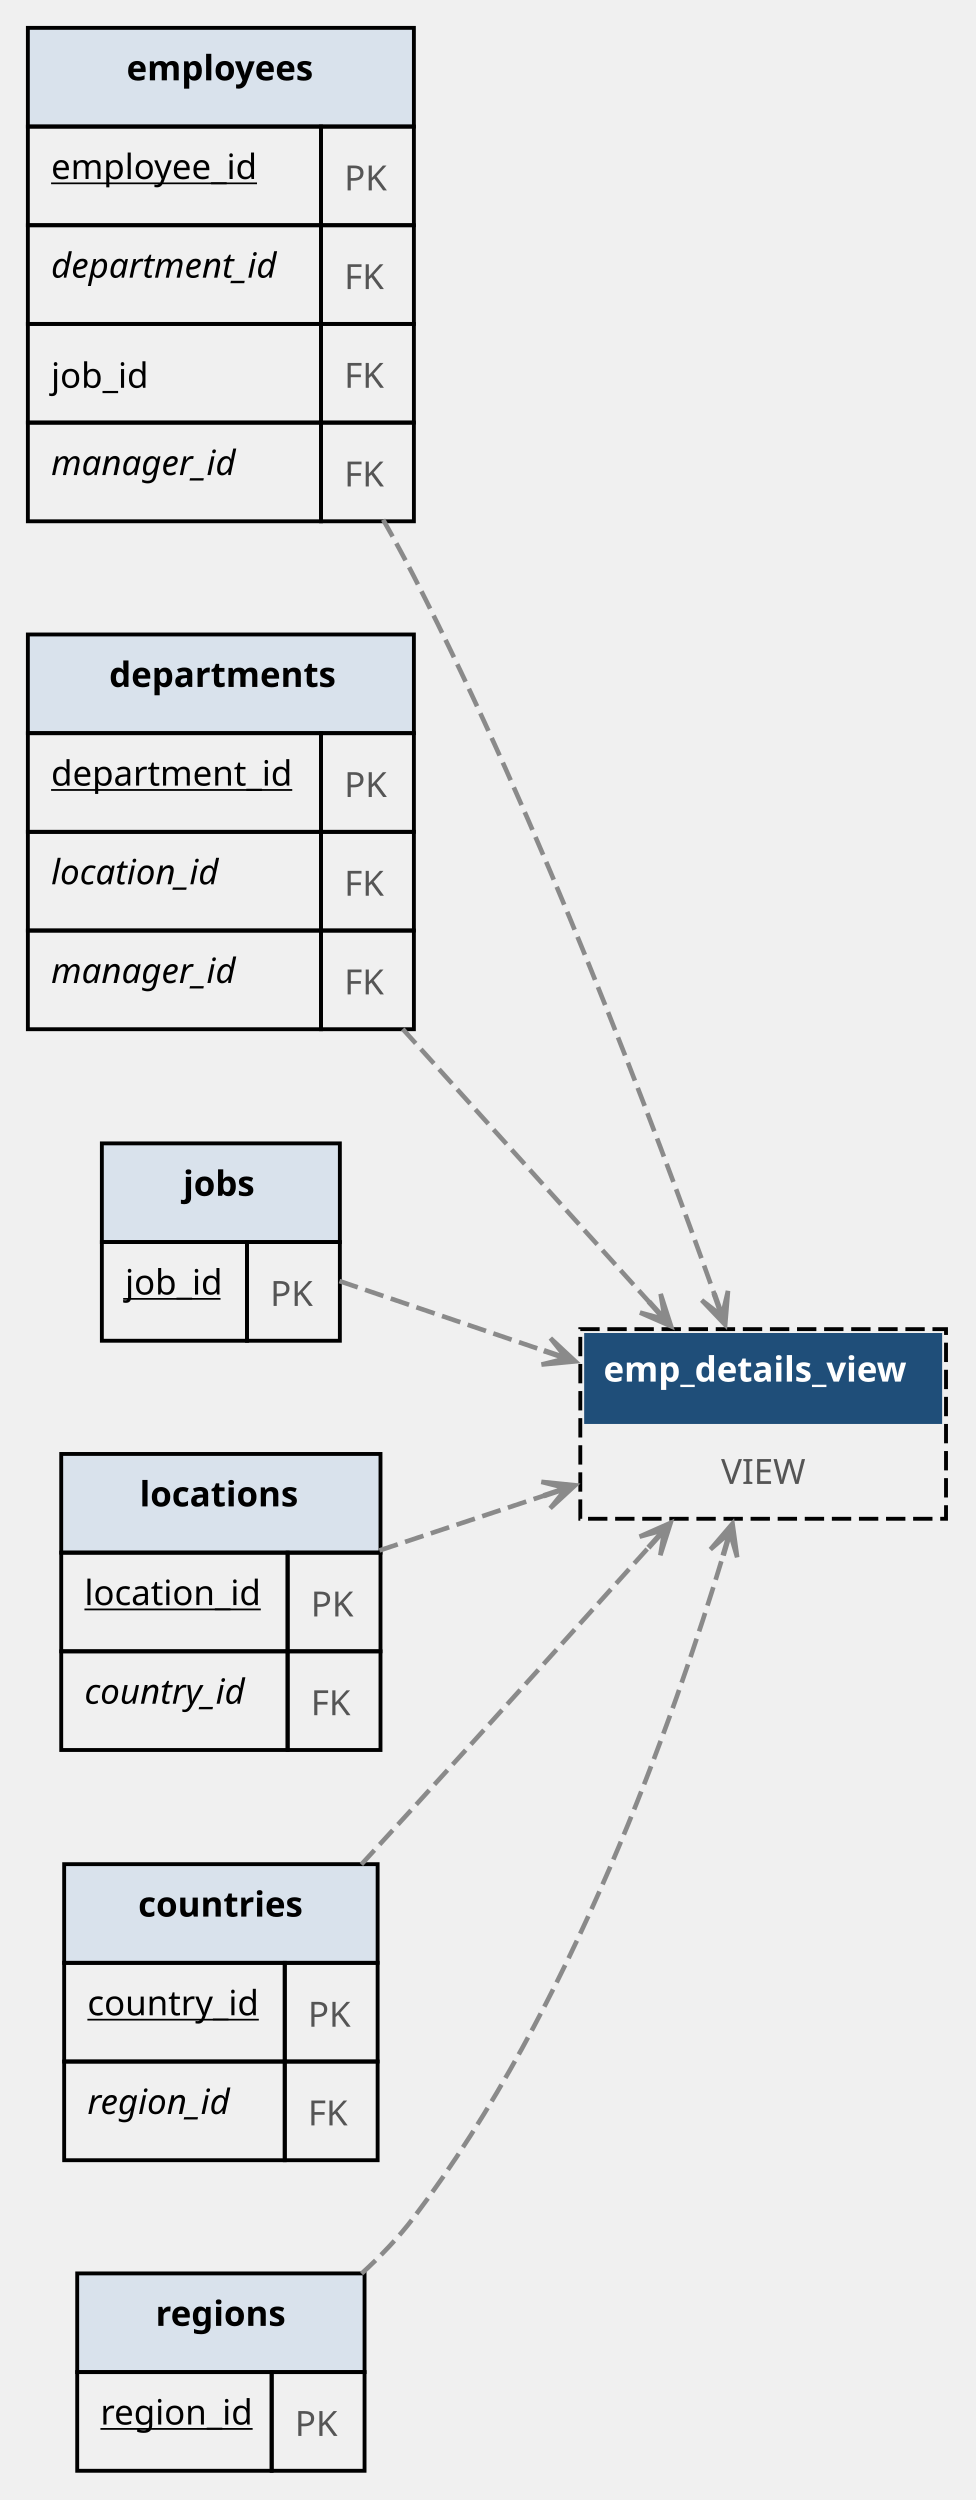
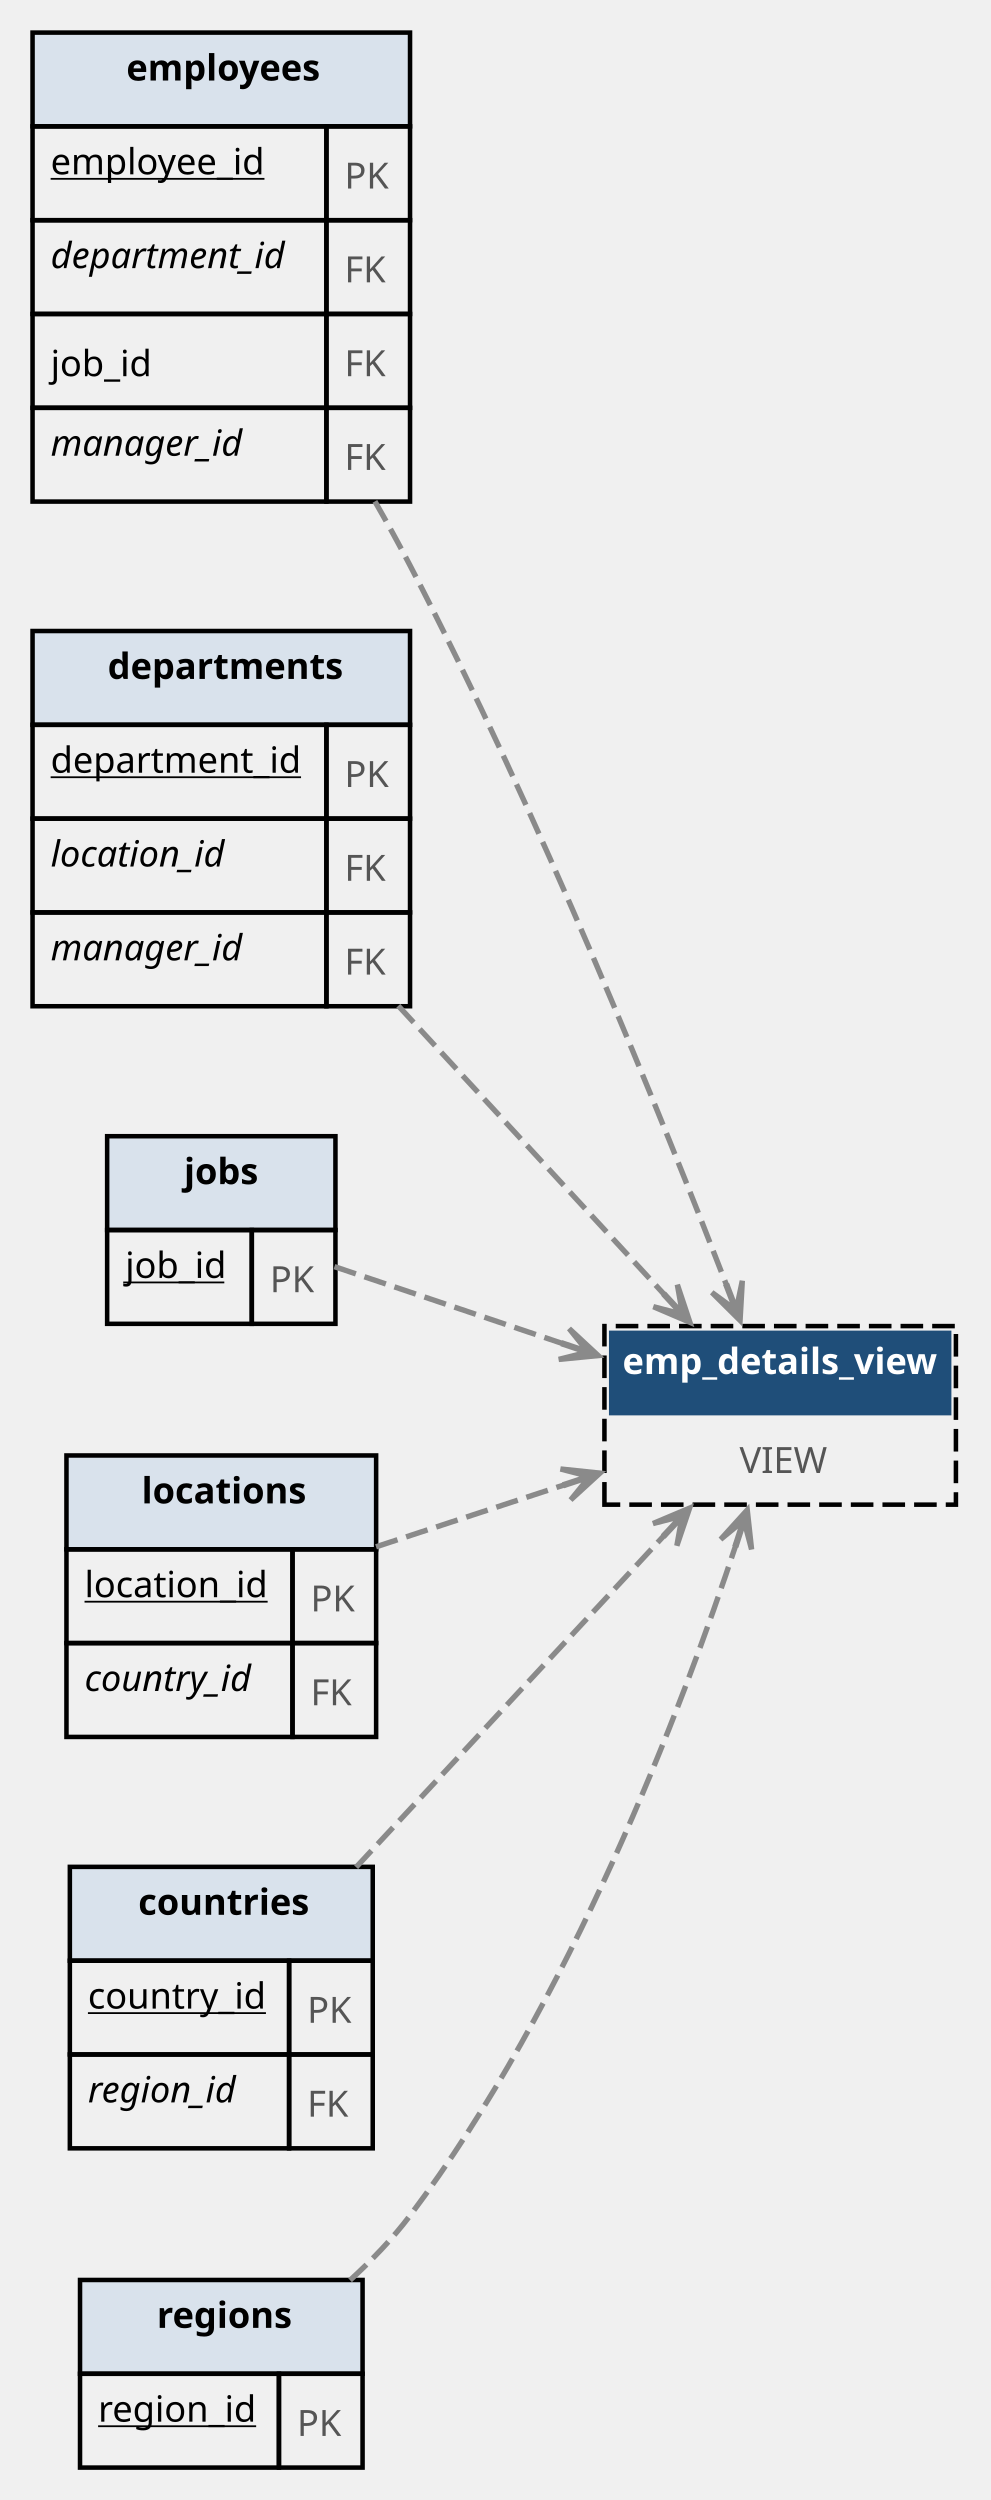
- <svg xmlns="http://www.w3.org/2000/svg" width="252pt" height="646pt" viewBox="0.00 0.00 252.00 646.00">
-   <g id="graph0" class="graph" transform="scale(1 1) rotate(0) translate(7.2 638.45)">
+ <svg xmlns="http://www.w3.org/2000/svg" width="219pt" height="553pt" viewBox="0.00 0.00 219.00 553.00">
+   <g id="graph0" class="graph" transform="scale(1 1) rotate(0) translate(7.2 545.83)">
    <g id="node1" class="node">
-       <polygon fill="none" stroke="#000000" stroke-dasharray="5,2" points="142.75,-246 142.75,-295 237.25,-295 237.25,-246 142.75,-246" />
-       <polygon fill="#1f4e79" stroke="none" stroke-dasharray="5,2" points="143.75,-270.5 143.75,-294 236.25,-294 236.25,-270.5 143.75,-270.5" />
-       <text xml:space="preserve" text-anchor="start" x="148.75" y="-281.45" font-family="Noto Sans KR" font-weight="bold" font-size="9.00" fill="#ffffff">emp_details_view</text>
-       <text xml:space="preserve" text-anchor="start" x="179.12" y="-255" font-family="Noto Sans KR" font-size="9.00" fill="#555555">VIEW</text>
+       <polygon fill="none" stroke="#000000" stroke-dasharray="5,2" points="126.5,-213 126.5,-252.5 204.25,-252.5 204.25,-213 126.5,-213" />
+       <polygon fill="#1f4e79" stroke="none" stroke-dasharray="5,2" points="127.5,-232.75 127.5,-251.5 203.25,-251.5 203.25,-232.75 127.5,-232.75" />
+       <text xml:space="preserve" text-anchor="start" x="130.5" y="-241.9" font-family="Noto Sans KR" font-weight="bold" font-size="8.00" fill="#ffffff">emp_details_view</text>
+       <text xml:space="preserve" text-anchor="start" x="156.38" y="-220" font-family="Noto Sans KR" font-size="8.00" fill="#555555">VIEW</text>
    </g>
    <g id="node2" class="node">
-       <polygon fill="#d9e2ec" stroke="none" points="0,-605.75 0,-631.25 99.75,-631.25 99.75,-605.75 0,-605.75" />
-       <polygon fill="none" stroke="#000000" points="0,-605.75 0,-631.25 99.75,-631.25 99.75,-605.75 0,-605.75" />
-       <text xml:space="preserve" text-anchor="start" x="25.5" y="-617.7" font-family="Noto Sans KR" font-weight="bold" font-size="9.00" fill="#000000">employees</text>
-       <polygon fill="none" stroke="#000000" points="0,-580.25 0,-605.75 75.75,-605.75 75.75,-580.25 0,-580.25" />
-       <text xml:space="preserve" text-anchor="start" x="6" y="-592.2" font-family="Noto Sans KR" text-decoration="underline" font-size="9.00">employee_id</text>
-       <polygon fill="none" stroke="#000000" points="75.75,-580.25 75.75,-605.75 99.75,-605.75 99.75,-580.25 75.75,-580.25" />
-       <text xml:space="preserve" text-anchor="start" x="81.75" y="-589.25" font-family="Noto Sans KR" font-size="9.00" fill="#555555">PK</text>
-       <polygon fill="none" stroke="#000000" points="0,-554.75 0,-580.25 75.75,-580.25 75.75,-554.75 0,-554.75" />
-       <text xml:space="preserve" text-anchor="start" x="6" y="-566.7" font-family="Noto Sans KR" font-style="italic" font-size="9.00">department_id</text>
-       <polygon fill="none" stroke="#000000" points="75.75,-554.75 75.75,-580.25 99.75,-580.25 99.75,-554.75 75.75,-554.75" />
-       <text xml:space="preserve" text-anchor="start" x="81.75" y="-563.75" font-family="Noto Sans KR" font-size="9.00" fill="#555555">FK</text>
-       <polygon fill="none" stroke="#000000" points="0,-529.25 0,-554.75 75.75,-554.75 75.75,-529.25 0,-529.25" />
-       <text xml:space="preserve" text-anchor="start" x="6" y="-538.25" font-family="Noto Sans KR" font-size="9.00">job_id</text>
-       <polygon fill="none" stroke="#000000" points="75.75,-529.25 75.75,-554.75 99.75,-554.75 99.75,-529.25 75.75,-529.25" />
-       <text xml:space="preserve" text-anchor="start" x="81.75" y="-538.25" font-family="Noto Sans KR" font-size="9.00" fill="#555555">FK</text>
-       <polygon fill="none" stroke="#000000" points="0,-503.75 0,-529.25 75.75,-529.25 75.75,-503.75 0,-503.75" />
-       <text xml:space="preserve" text-anchor="start" x="6" y="-515.7" font-family="Noto Sans KR" font-style="italic" font-size="9.00">manager_id</text>
-       <polygon fill="none" stroke="#000000" points="75.75,-503.75 75.75,-529.25 99.75,-529.25 99.75,-503.75 75.75,-503.75" />
-       <text xml:space="preserve" text-anchor="start" x="81.75" y="-512.75" font-family="Noto Sans KR" font-size="9.00" fill="#555555">FK</text>
+       <polygon fill="#d9e2ec" stroke="none" points="0,-517.88 0,-538.62 83.5,-538.62 83.5,-517.88 0,-517.88" />
+       <polygon fill="none" stroke="#000000" points="0,-517.88 0,-538.62 83.5,-538.62 83.5,-517.88 0,-517.88" />
+       <text xml:space="preserve" text-anchor="start" x="20.75" y="-528.02" font-family="Noto Sans KR" font-weight="bold" font-size="8.00" fill="#000000">employees</text>
+       <polygon fill="none" stroke="#000000" points="0,-497.12 0,-517.88 65,-517.88 65,-497.12 0,-497.12" />
+       <text xml:space="preserve" text-anchor="start" x="4" y="-507.27" font-family="Noto Sans KR" text-decoration="underline" font-size="8.00">employee_id</text>
+       <polygon fill="none" stroke="#000000" points="65,-497.12 65,-517.88 83.5,-517.88 83.5,-497.12 65,-497.12" />
+       <text xml:space="preserve" text-anchor="start" x="69" y="-504.12" font-family="Noto Sans KR" font-size="8.00" fill="#555555">PK</text>
+       <polygon fill="none" stroke="#000000" points="0,-476.38 0,-497.12 65,-497.12 65,-476.38 0,-476.38" />
+       <text xml:space="preserve" text-anchor="start" x="4" y="-486.52" font-family="Noto Sans KR" font-style="italic" font-size="8.00">department_id</text>
+       <polygon fill="none" stroke="#000000" points="65,-476.38 65,-497.12 83.5,-497.12 83.5,-476.38 65,-476.38" />
+       <text xml:space="preserve" text-anchor="start" x="69" y="-483.38" font-family="Noto Sans KR" font-size="8.00" fill="#555555">FK</text>
+       <polygon fill="none" stroke="#000000" points="0,-455.62 0,-476.38 65,-476.38 65,-455.62 0,-455.62" />
+       <text xml:space="preserve" text-anchor="start" x="4" y="-462.62" font-family="Noto Sans KR" font-size="8.00">job_id</text>
+       <polygon fill="none" stroke="#000000" points="65,-455.62 65,-476.38 83.5,-476.38 83.5,-455.62 65,-455.62" />
+       <text xml:space="preserve" text-anchor="start" x="69" y="-462.62" font-family="Noto Sans KR" font-size="8.00" fill="#555555">FK</text>
+       <polygon fill="none" stroke="#000000" points="0,-434.88 0,-455.62 65,-455.62 65,-434.88 0,-434.88" />
+       <text xml:space="preserve" text-anchor="start" x="4" y="-445.02" font-family="Noto Sans KR" font-style="italic" font-size="8.00">manager_id</text>
+       <polygon fill="none" stroke="#000000" points="65,-434.88 65,-455.62 83.5,-455.62 83.5,-434.88 65,-434.88" />
+       <text xml:space="preserve" text-anchor="start" x="69" y="-441.88" font-family="Noto Sans KR" font-size="8.00" fill="#555555">FK</text>
    </g>
    <g id="edge1" class="edge">
-       <path fill="none" stroke="#8a8a8a" stroke-width="1.2" stroke-dasharray="5,2" d="M91.8,-504.17C94.59,-499.26 97.27,-494.34 99.75,-489.5 132.43,-425.7 162.04,-347.07 177.58,-303.51" />
-       <polygon fill="#8a8a8a" stroke="#8a8a8a" stroke-width="1.2" points="180.18,-296.14 180.91,-304.88 179.43,-298.56 177.61,-303.71 177.51,-303.68 177.42,-303.65 179.24,-298.5 174.12,-302.48 180.18,-296.14" />
+       <path fill="none" stroke="#8a8a8a" stroke-width="1.2" stroke-dasharray="5,2" d="M75.73,-434.92C78.45,-430.18 81.08,-425.41 83.5,-420.75 112.07,-365.83 139.21,-298.58 153.64,-261.23" />
+       <polygon fill="#8a8a8a" stroke="#8a8a8a" stroke-width="1.2" points="156.5,-253.76 157,-262.52 155.68,-256.17 153.73,-261.27 153.64,-261.23 153.54,-261.2 155.5,-256.1 150.27,-259.94 156.5,-253.76" />
    </g>
    <g id="node3" class="node">
-       <polygon fill="#d9e2ec" stroke="none" points="0,-449 0,-474.5 99.75,-474.5 99.75,-449 0,-449" />
-       <polygon fill="none" stroke="#000000" points="0,-449 0,-474.5 99.75,-474.5 99.75,-449 0,-449" />
-       <text xml:space="preserve" text-anchor="start" x="21" y="-460.95" font-family="Noto Sans KR" font-weight="bold" font-size="9.00" fill="#000000">departments</text>
-       <polygon fill="none" stroke="#000000" points="0,-423.5 0,-449 75.75,-449 75.75,-423.5 0,-423.5" />
-       <text xml:space="preserve" text-anchor="start" x="6" y="-435.45" font-family="Noto Sans KR" text-decoration="underline" font-size="9.00">department_id</text>
-       <polygon fill="none" stroke="#000000" points="75.75,-423.5 75.75,-449 99.75,-449 99.75,-423.5 75.75,-423.5" />
-       <text xml:space="preserve" text-anchor="start" x="81.75" y="-432.5" font-family="Noto Sans KR" font-size="9.00" fill="#555555">PK</text>
-       <polygon fill="none" stroke="#000000" points="0,-398 0,-423.5 75.75,-423.5 75.75,-398 0,-398" />
-       <text xml:space="preserve" text-anchor="start" x="6" y="-409.95" font-family="Noto Sans KR" font-style="italic" font-size="9.00">location_id</text>
-       <polygon fill="none" stroke="#000000" points="75.75,-398 75.75,-423.5 99.75,-423.5 99.75,-398 75.75,-398" />
-       <text xml:space="preserve" text-anchor="start" x="81.75" y="-407" font-family="Noto Sans KR" font-size="9.00" fill="#555555">FK</text>
-       <polygon fill="none" stroke="#000000" points="0,-372.5 0,-398 75.75,-398 75.75,-372.5 0,-372.5" />
-       <text xml:space="preserve" text-anchor="start" x="6" y="-384.45" font-family="Noto Sans KR" font-style="italic" font-size="9.00">manager_id</text>
-       <polygon fill="none" stroke="#000000" points="75.75,-372.5 75.75,-398 99.75,-398 99.75,-372.5 75.75,-372.5" />
-       <text xml:space="preserve" text-anchor="start" x="81.75" y="-381.5" font-family="Noto Sans KR" font-size="9.00" fill="#555555">FK</text>
+       <polygon fill="#d9e2ec" stroke="none" points="0,-385.5 0,-406.25 83.5,-406.25 83.5,-385.5 0,-385.5" />
+       <polygon fill="none" stroke="#000000" points="0,-385.5 0,-406.25 83.5,-406.25 83.5,-385.5 0,-385.5" />
+       <text xml:space="preserve" text-anchor="start" x="16.62" y="-395.65" font-family="Noto Sans KR" font-weight="bold" font-size="8.00" fill="#000000">departments</text>
+       <polygon fill="none" stroke="#000000" points="0,-364.75 0,-385.5 65,-385.5 65,-364.75 0,-364.75" />
+       <text xml:space="preserve" text-anchor="start" x="4" y="-374.9" font-family="Noto Sans KR" text-decoration="underline" font-size="8.00">department_id</text>
+       <polygon fill="none" stroke="#000000" points="65,-364.75 65,-385.5 83.5,-385.5 83.5,-364.75 65,-364.75" />
+       <text xml:space="preserve" text-anchor="start" x="69" y="-371.75" font-family="Noto Sans KR" font-size="8.00" fill="#555555">PK</text>
+       <polygon fill="none" stroke="#000000" points="0,-344 0,-364.75 65,-364.75 65,-344 0,-344" />
+       <text xml:space="preserve" text-anchor="start" x="4" y="-354.15" font-family="Noto Sans KR" font-style="italic" font-size="8.00">location_id</text>
+       <polygon fill="none" stroke="#000000" points="65,-344 65,-364.75 83.5,-364.75 83.5,-344 65,-344" />
+       <text xml:space="preserve" text-anchor="start" x="69" y="-351" font-family="Noto Sans KR" font-size="8.00" fill="#555555">FK</text>
+       <polygon fill="none" stroke="#000000" points="0,-323.25 0,-344 65,-344 65,-323.25 0,-323.25" />
+       <text xml:space="preserve" text-anchor="start" x="4" y="-333.4" font-family="Noto Sans KR" font-style="italic" font-size="8.00">manager_id</text>
+       <polygon fill="none" stroke="#000000" points="65,-323.25 65,-344 83.5,-344 83.5,-323.25 65,-323.25" />
+       <text xml:space="preserve" text-anchor="start" x="69" y="-330.25" font-family="Noto Sans KR" font-size="8.00" fill="#555555">FK</text>
    </g>
    <g id="edge2" class="edge">
-       <path fill="none" stroke="#8a8a8a" stroke-width="1.2" stroke-dasharray="5,2" d="M96.87,-372.55C118.07,-349.07 142.55,-321.96 160.94,-301.58" />
-       <polygon fill="#8a8a8a" stroke="#8a8a8a" stroke-width="1.2" points="166.2,-295.76 163.51,-304.11 164.57,-297.71 160.91,-301.76 160.84,-301.7 160.76,-301.63 164.42,-297.57 158.17,-299.28 166.2,-295.76" />
+       <path fill="none" stroke="#8a8a8a" stroke-width="1.2" stroke-dasharray="5,2" d="M80.9,-323.35C100.21,-302.39 123.08,-277.57 139.99,-259.21" />
+       <polygon fill="#8a8a8a" stroke="#8a8a8a" stroke-width="1.2" points="145.4,-253.34 142.63,-261.66 143.76,-255.28 140.05,-259.29 139.98,-259.22 139.91,-259.16 143.61,-255.14 137.33,-256.79 145.4,-253.34" />
    </g>
    <g id="node4" class="node">
-       <polygon fill="#d9e2ec" stroke="none" points="19.12,-317.5 19.12,-343 80.62,-343 80.62,-317.5 19.12,-317.5" />
-       <polygon fill="none" stroke="#000000" points="19.12,-317.5 19.12,-343 80.62,-343 80.62,-317.5 19.12,-317.5" />
-       <text xml:space="preserve" text-anchor="start" x="40.12" y="-329.45" font-family="Noto Sans KR" font-weight="bold" font-size="9.00" fill="#000000">jobs</text>
-       <polygon fill="none" stroke="#000000" points="19.12,-292 19.12,-317.5 56.62,-317.5 56.62,-292 19.12,-292" />
-       <text xml:space="preserve" text-anchor="start" x="25.12" y="-303.95" font-family="Noto Sans KR" text-decoration="underline" font-size="9.00">job_id</text>
-       <polygon fill="none" stroke="#000000" points="56.62,-292 56.62,-317.5 80.62,-317.5 80.62,-292 56.62,-292" />
-       <text xml:space="preserve" text-anchor="start" x="62.62" y="-301" font-family="Noto Sans KR" font-size="9.00" fill="#555555">PK</text>
+       <polygon fill="#d9e2ec" stroke="none" points="16.5,-273.75 16.5,-294.5 67,-294.5 67,-273.75 16.5,-273.75" />
+       <polygon fill="none" stroke="#000000" points="16.5,-273.75 16.5,-294.5 67,-294.5 67,-273.75 16.5,-273.75" />
+       <text xml:space="preserve" text-anchor="start" x="33.5" y="-283.9" font-family="Noto Sans KR" font-weight="bold" font-size="8.00" fill="#000000">jobs</text>
+       <polygon fill="none" stroke="#000000" points="16.5,-253 16.5,-273.75 48.5,-273.75 48.5,-253 16.5,-253" />
+       <text xml:space="preserve" text-anchor="start" x="20.5" y="-263.15" font-family="Noto Sans KR" text-decoration="underline" font-size="8.00">job_id</text>
+       <polygon fill="none" stroke="#000000" points="48.5,-253 48.5,-273.75 67,-273.75 67,-253 48.5,-253" />
+       <text xml:space="preserve" text-anchor="start" x="52.5" y="-260" font-family="Noto Sans KR" font-size="8.00" fill="#555555">PK</text>
    </g>
    <g id="edge3" class="edge">
-       <path fill="none" stroke="#8a8a8a" stroke-width="1.2" stroke-dasharray="5,2" d="M80.51,-307.42C96.11,-302.11 115.74,-295.43 134.01,-289.21" />
-       <polygon fill="#8a8a8a" stroke="#8a8a8a" stroke-width="1.2" points="141.46,-286.68 135.04,-292.66 139.09,-287.59 133.92,-289.35 133.88,-289.25 133.85,-289.16 139.02,-287.4 132.72,-285.85 141.46,-286.68" />
+       <path fill="none" stroke="#8a8a8a" stroke-width="1.2" stroke-dasharray="5,2" d="M66.78,-265.65C81.28,-260.76 100.25,-254.37 117.61,-248.51" />
+       <polygon fill="#8a8a8a" stroke="#8a8a8a" stroke-width="1.2" points="125.12,-245.98 118.69,-251.95 122.75,-246.89 117.57,-248.63 117.54,-248.54 117.51,-248.44 122.69,-246.7 116.39,-245.13 125.12,-245.98" />
    </g>
    <g id="node5" class="node">
-       <polygon fill="#d9e2ec" stroke="none" points="8.62,-237.25 8.62,-262.75 91.12,-262.75 91.12,-237.25 8.62,-237.25" />
-       <polygon fill="none" stroke="#000000" points="8.62,-237.25 8.62,-262.75 91.12,-262.75 91.12,-237.25 8.62,-237.25" />
-       <text xml:space="preserve" text-anchor="start" x="28.88" y="-249.2" font-family="Noto Sans KR" font-weight="bold" font-size="9.00" fill="#000000">locations</text>
-       <polygon fill="none" stroke="#000000" points="8.62,-211.75 8.62,-237.25 67.12,-237.25 67.12,-211.75 8.62,-211.75" />
-       <text xml:space="preserve" text-anchor="start" x="14.62" y="-223.7" font-family="Noto Sans KR" text-decoration="underline" font-size="9.00">location_id</text>
-       <polygon fill="none" stroke="#000000" points="67.12,-211.75 67.12,-237.25 91.12,-237.25 91.12,-211.75 67.12,-211.75" />
-       <text xml:space="preserve" text-anchor="start" x="73.12" y="-220.75" font-family="Noto Sans KR" font-size="9.00" fill="#555555">PK</text>
-       <polygon fill="none" stroke="#000000" points="8.62,-186.25 8.62,-211.75 67.12,-211.75 67.12,-186.25 8.62,-186.25" />
-       <text xml:space="preserve" text-anchor="start" x="14.62" y="-198.2" font-family="Noto Sans KR" font-style="italic" font-size="9.00">country_id</text>
-       <polygon fill="none" stroke="#000000" points="67.12,-186.25 67.12,-211.75 91.12,-211.75 91.12,-186.25 67.12,-186.25" />
-       <text xml:space="preserve" text-anchor="start" x="73.12" y="-195.25" font-family="Noto Sans KR" font-size="9.00" fill="#555555">FK</text>
+       <polygon fill="#d9e2ec" stroke="none" points="7.5,-203.12 7.5,-223.88 76,-223.88 76,-203.12 7.5,-203.12" />
+       <polygon fill="none" stroke="#000000" points="7.5,-203.12 7.5,-223.88 76,-223.88 76,-203.12 7.5,-203.12" />
+       <text xml:space="preserve" text-anchor="start" x="24.12" y="-213.28" font-family="Noto Sans KR" font-weight="bold" font-size="8.00" fill="#000000">locations</text>
+       <polygon fill="none" stroke="#000000" points="7.5,-182.38 7.5,-203.12 57.5,-203.12 57.5,-182.38 7.5,-182.38" />
+       <text xml:space="preserve" text-anchor="start" x="11.5" y="-192.53" font-family="Noto Sans KR" text-decoration="underline" font-size="8.00">location_id</text>
+       <polygon fill="none" stroke="#000000" points="57.5,-182.38 57.5,-203.12 76,-203.12 76,-182.38 57.5,-182.38" />
+       <text xml:space="preserve" text-anchor="start" x="61.5" y="-189.38" font-family="Noto Sans KR" font-size="8.00" fill="#555555">PK</text>
+       <polygon fill="none" stroke="#000000" points="7.5,-161.62 7.5,-182.38 57.5,-182.38 57.5,-161.62 7.5,-161.62" />
+       <text xml:space="preserve" text-anchor="start" x="11.5" y="-171.78" font-family="Noto Sans KR" font-style="italic" font-size="8.00">country_id</text>
+       <polygon fill="none" stroke="#000000" points="57.5,-161.62 57.5,-182.38 76,-182.38 76,-161.62 57.5,-161.62" />
+       <text xml:space="preserve" text-anchor="start" x="61.5" y="-168.62" font-family="Noto Sans KR" font-size="8.00" fill="#555555">FK</text>
    </g>
    <g id="edge4" class="edge">
-       <path fill="none" stroke="#8a8a8a" stroke-width="1.2" stroke-dasharray="5,2" d="M90.83,-237.81C104.29,-242.29 119.55,-247.37 133.97,-252.17" />
-       <polygon fill="#8a8a8a" stroke="#8a8a8a" stroke-width="1.2" points="141.42,-254.65 132.69,-255.54 138.98,-253.95 133.8,-252.22 133.83,-252.13 133.86,-252.03 139.04,-253.76 134.97,-248.71 141.42,-254.65" />
+       <path fill="none" stroke="#8a8a8a" stroke-width="1.2" stroke-dasharray="5,2" d="M75.98,-203.68C88.91,-207.93 103.94,-212.87 117.9,-217.47" />
+       <polygon fill="#8a8a8a" stroke="#8a8a8a" stroke-width="1.2" points="125.5,-219.97 116.78,-220.89 123.06,-219.27 117.87,-217.56 117.9,-217.47 117.93,-217.37 123.12,-219.08 119.03,-214.05 125.5,-219.97" />
    </g>
    <g id="node6" class="node">
-       <polygon fill="#d9e2ec" stroke="none" points="9.38,-131.25 9.38,-156.75 90.38,-156.75 90.38,-131.25 9.38,-131.25" />
-       <polygon fill="none" stroke="#000000" points="9.38,-131.25 9.38,-156.75 90.38,-156.75 90.38,-131.25 9.38,-131.25" />
-       <text xml:space="preserve" text-anchor="start" x="28.5" y="-143.2" font-family="Noto Sans KR" font-weight="bold" font-size="9.00" fill="#000000">countries</text>
-       <polygon fill="none" stroke="#000000" points="9.38,-105.75 9.38,-131.25 66.38,-131.25 66.38,-105.75 9.38,-105.75" />
-       <text xml:space="preserve" text-anchor="start" x="15.38" y="-117.7" font-family="Noto Sans KR" text-decoration="underline" font-size="9.00">country_id</text>
-       <polygon fill="none" stroke="#000000" points="66.38,-105.75 66.38,-131.25 90.38,-131.25 90.38,-105.75 66.38,-105.75" />
-       <text xml:space="preserve" text-anchor="start" x="72.38" y="-114.75" font-family="Noto Sans KR" font-size="9.00" fill="#555555">PK</text>
-       <polygon fill="none" stroke="#000000" points="9.38,-80.25 9.38,-105.75 66.38,-105.75 66.38,-80.25 9.38,-80.25" />
-       <text xml:space="preserve" text-anchor="start" x="15.38" y="-92.2" font-family="Noto Sans KR" font-style="italic" font-size="9.00">region_id</text>
-       <polygon fill="none" stroke="#000000" points="66.38,-80.25 66.38,-105.75 90.38,-105.75 90.38,-80.25 66.38,-80.25" />
-       <text xml:space="preserve" text-anchor="start" x="72.38" y="-89.25" font-family="Noto Sans KR" font-size="9.00" fill="#555555">FK</text>
+       <polygon fill="#d9e2ec" stroke="none" points="8.25,-112.12 8.25,-132.88 75.25,-132.88 75.25,-112.12 8.25,-112.12" />
+       <polygon fill="none" stroke="#000000" points="8.25,-112.12 8.25,-132.88 75.25,-132.88 75.25,-112.12 8.25,-112.12" />
+       <text xml:space="preserve" text-anchor="start" x="23.38" y="-122.28" font-family="Noto Sans KR" font-weight="bold" font-size="8.00" fill="#000000">countries</text>
+       <polygon fill="none" stroke="#000000" points="8.25,-91.38 8.25,-112.12 56.75,-112.12 56.75,-91.38 8.25,-91.38" />
+       <text xml:space="preserve" text-anchor="start" x="12.25" y="-101.53" font-family="Noto Sans KR" text-decoration="underline" font-size="8.00">country_id</text>
+       <polygon fill="none" stroke="#000000" points="56.75,-91.38 56.75,-112.12 75.25,-112.12 75.25,-91.38 56.75,-91.38" />
+       <text xml:space="preserve" text-anchor="start" x="60.75" y="-98.38" font-family="Noto Sans KR" font-size="8.00" fill="#555555">PK</text>
+       <polygon fill="none" stroke="#000000" points="8.25,-70.62 8.25,-91.38 56.75,-91.38 56.75,-70.62 8.25,-70.62" />
+       <text xml:space="preserve" text-anchor="start" x="12.25" y="-80.78" font-family="Noto Sans KR" font-style="italic" font-size="8.00">region_id</text>
+       <polygon fill="none" stroke="#000000" points="56.75,-70.62 56.75,-91.38 75.25,-91.38 75.25,-70.62 56.75,-70.62" />
+       <text xml:space="preserve" text-anchor="start" x="60.75" y="-77.62" font-family="Noto Sans KR" font-size="8.00" fill="#555555">FK</text>
    </g>
    <g id="edge5" class="edge">
-       <path fill="none" stroke="#8a8a8a" stroke-width="1.2" stroke-dasharray="5,2" d="M86.17,-156.67C90.74,-161.65 95.36,-166.69 99.75,-171.5 120.3,-194.04 143.35,-219.61 160.88,-239.12" />
-       <polygon fill="#8a8a8a" stroke="#8a8a8a" stroke-width="1.2" points="166.09,-244.93 158.07,-241.38 164.32,-243.11 160.67,-239.05 160.75,-238.98 160.82,-238.91 164.47,-242.98 163.43,-236.57 166.09,-244.93" />
+       <path fill="none" stroke="#8a8a8a" stroke-width="1.2" stroke-dasharray="5,2" d="M71.57,-132.8C92.4,-155.23 120.23,-185.2 139.96,-206.45" />
+       <polygon fill="#8a8a8a" stroke="#8a8a8a" stroke-width="1.2" points="145.33,-212.23 137.24,-208.82 143.53,-210.44 139.81,-206.44 139.88,-206.37 139.96,-206.3 143.67,-210.3 142.52,-203.92 145.33,-212.23" />
    </g>
    <g id="node7" class="node">
-       <polygon fill="#d9e2ec" stroke="none" points="12.75,-25.5 12.75,-51 87,-51 87,-25.5 12.75,-25.5" />
-       <polygon fill="none" stroke="#000000" points="12.75,-25.5 12.75,-51 87,-51 87,-25.5 12.75,-25.5" />
-       <text xml:space="preserve" text-anchor="start" x="33" y="-37.45" font-family="Noto Sans KR" font-weight="bold" font-size="9.00" fill="#000000">regions</text>
-       <polygon fill="none" stroke="#000000" points="12.75,0 12.75,-25.5 63,-25.5 63,0 12.75,0" />
-       <text xml:space="preserve" text-anchor="start" x="18.75" y="-11.95" font-family="Noto Sans KR" text-decoration="underline" font-size="9.00">region_id</text>
-       <polygon fill="none" stroke="#000000" points="63,0 63,-25.5 87,-25.5 87,0 63,0" />
-       <text xml:space="preserve" text-anchor="start" x="69" y="-9" font-family="Noto Sans KR" font-size="9.00" fill="#555555">PK</text>
+       <polygon fill="#d9e2ec" stroke="none" points="10.5,-20.75 10.5,-41.5 73,-41.5 73,-20.75 10.5,-20.75" />
+       <polygon fill="none" stroke="#000000" points="10.5,-20.75 10.5,-41.5 73,-41.5 73,-20.75 10.5,-20.75" />
+       <text xml:space="preserve" text-anchor="start" x="27.5" y="-30.9" font-family="Noto Sans KR" font-weight="bold" font-size="8.00" fill="#000000">regions</text>
+       <polygon fill="none" stroke="#000000" points="10.5,0 10.5,-20.75 54.5,-20.75 54.5,0 10.5,0" />
+       <text xml:space="preserve" text-anchor="start" x="14.5" y="-10.15" font-family="Noto Sans KR" text-decoration="underline" font-size="8.00">region_id</text>
+       <polygon fill="none" stroke="#000000" points="54.5,0 54.5,-20.75 73,-20.75 73,0 54.5,0" />
+       <text xml:space="preserve" text-anchor="start" x="58.5" y="-7" font-family="Noto Sans KR" font-size="8.00" fill="#555555">PK</text>
    </g>
    <g id="edge6" class="edge">
-       <path fill="none" stroke="#8a8a8a" stroke-width="1.2" stroke-dasharray="5,2" d="M86.22,-50.94C91.15,-55.44 95.85,-60.34 99.75,-65.5 140.45,-119.28 167.01,-194.49 179.88,-237.27" />
-       <polygon fill="#8a8a8a" stroke="#8a8a8a" stroke-width="1.2" points="182.08,-244.74 176.37,-238.08 181.27,-242.33 179.73,-237.09 179.82,-237.06 179.92,-237.04 181.46,-242.28 183.28,-236.05 182.08,-244.74" />
+       <path fill="none" stroke="#8a8a8a" stroke-width="1.2" stroke-dasharray="5,2" d="M70.23,-41.45C75.03,-45.84 79.69,-50.68 83.5,-55.75 118.88,-102.79 143.57,-167.79 155.72,-204.51" />
+       <polygon fill="#8a8a8a" stroke="#8a8a8a" stroke-width="1.2" points="158.09,-211.82 152.2,-205.32 157.21,-209.44 155.53,-204.24 155.62,-204.21 155.72,-204.18 157.4,-209.37 159.05,-203.1 158.09,-211.82" />
    </g>
  </g>
</svg>
